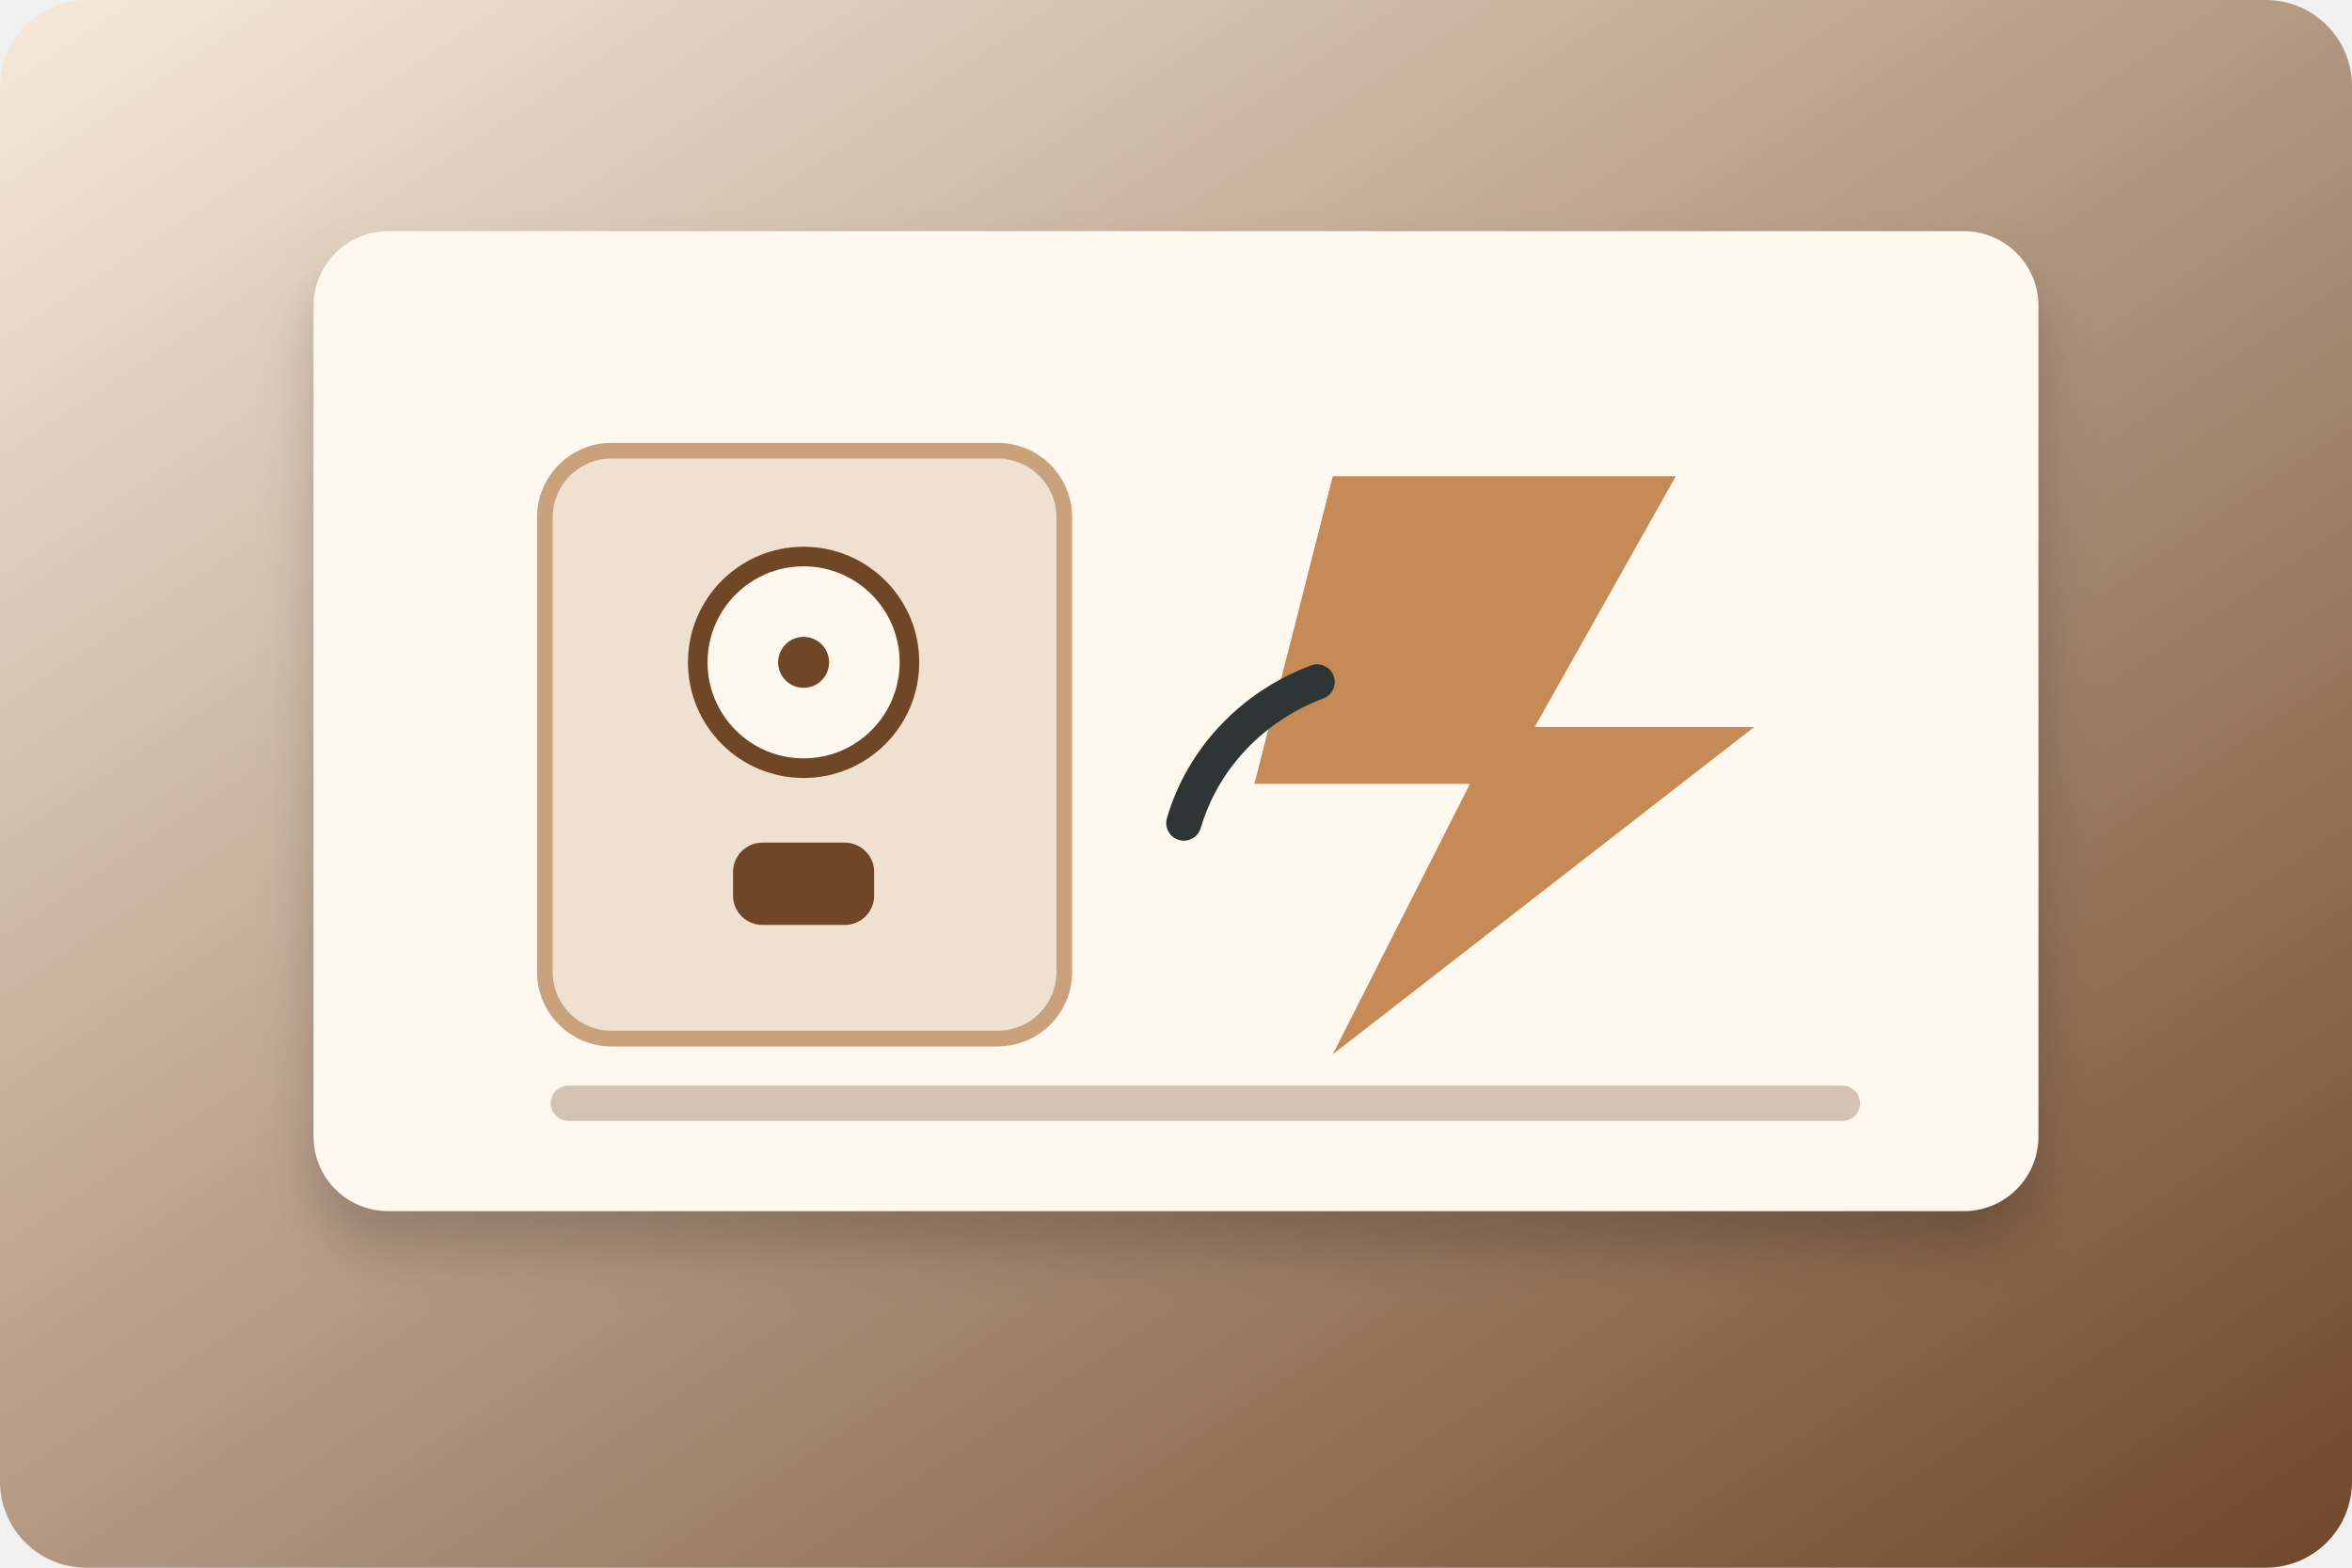
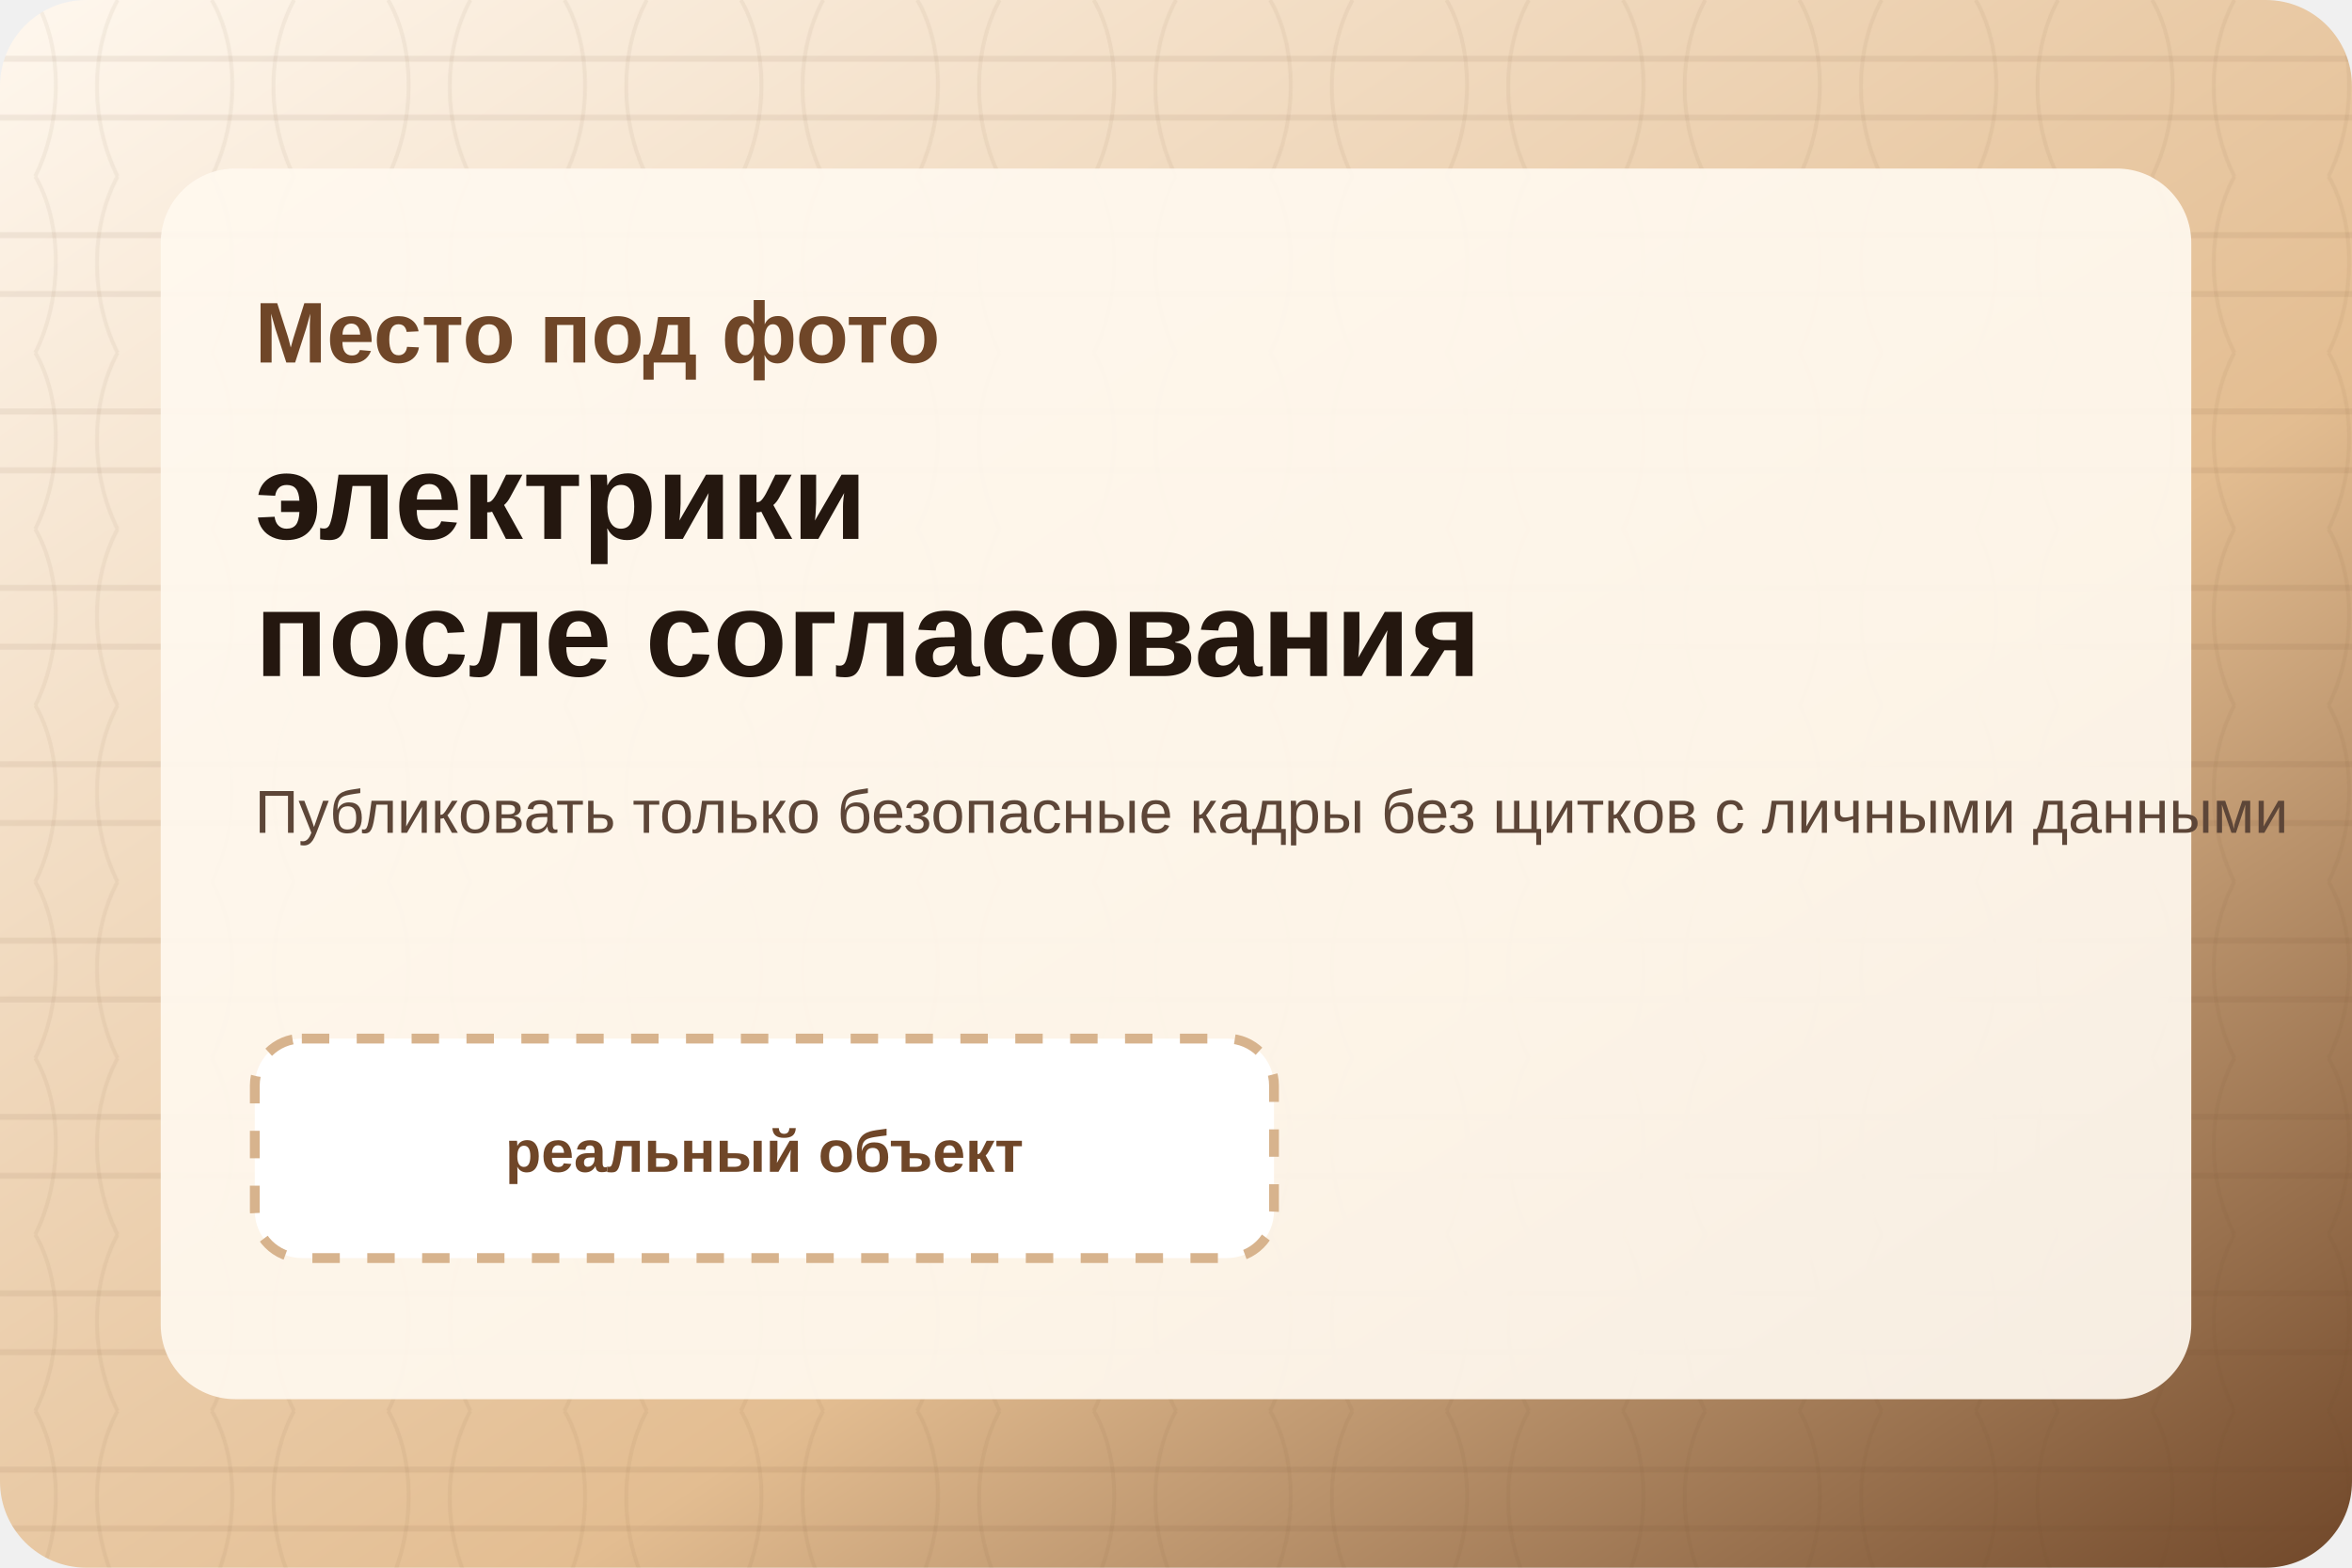
- <svg xmlns="http://www.w3.org/2000/svg" width="1200" height="800" viewBox="0 0 1200 800" role="img" aria-label="Бытовая электрика">
+ <svg xmlns="http://www.w3.org/2000/svg" width="1200" height="800" viewBox="0 0 1200 800" role="img" aria-label="Место под фото электромонтажной задачи">
  <defs>
    <linearGradient id="bg" x1="0" y1="0" x2="1" y2="1">
-       <stop stop-color="#f7eadb" />
+       <stop stop-color="#fff8ef" />
+       <stop offset=".62" stop-color="#e3bd91" />
      <stop offset="1" stop-color="#6f4628" />
    </linearGradient>
-     <filter id="s">
-       <feDropShadow dx="0" dy="18" stdDeviation="14" flood-opacity=".2" />
-     </filter>
+     <pattern id="grain" width="90" height="90" patternUnits="userSpaceOnUse">
+       <path d="M0 30h90M0 60h90" stroke="#6f4628" stroke-opacity=".08" stroke-width="3" />
+       <path d="M18 0c14 24 14 62 0 90M60 0c-14 26-14 62 0 90" stroke="#6f4628" stroke-opacity=".06" stroke-width="2" fill="none" />
+     </pattern>
  </defs>
  <rect width="1200" height="800" rx="44" fill="url(#bg)" />
-   <g transform="translate(160 118)" filter="url(#s)">
-     <rect width="880" height="500" rx="38" fill="#fff8ef" />
-     <rect x="118" y="112" width="265" height="300" rx="34" fill="#efe0cf" stroke="#c9a17c" stroke-width="8" />
-     <circle cx="250" cy="220" r="54" fill="#fff8ef" stroke="#6f4628" stroke-width="10" />
-     <circle cx="250" cy="220" r="13" fill="#6f4628" />
-     <rect x="214" y="312" width="72" height="42" rx="15" fill="#6f4628" />
-     <path d="M520 125h175l-72 128h112L520 420l70-138H480z" fill="#c58a55" />
-     <path d="M130 445h650" stroke="#6f4628" stroke-width="18" stroke-linecap="round" opacity=".3" />
-     <path d="M512 230c-32 12-58 38-68 72" stroke="#2f3436" stroke-width="18" fill="none" stroke-linecap="round" />
-   </g>
+   <rect width="1200" height="800" rx="44" fill="url(#grain)" />
+   <rect x="82" y="86" width="1036" height="628" rx="38" fill="#fff8ef" opacity=".92" />
+   <text x="130" y="185" font-family="Arial, sans-serif" font-size="44" font-weight="900" fill="#6f4628">Место под фото</text>
+   <text x="130" y="275" font-family="Arial, sans-serif" font-size="62" font-weight="900" fill="#24170f">электрики</text>
+   <text x="130" y="345" font-family="Arial, sans-serif" font-size="62" font-weight="900" fill="#24170f">после согласования</text>
+   <text x="130" y="425" font-family="Arial, sans-serif" font-size="31" fill="#5d4638">Публиковать только безопасные кадры без щитков с личными данными</text>
+   <rect x="130" y="530" width="520" height="112" rx="24" fill="#fff" stroke="#d7b38d" stroke-width="5" stroke-dasharray="14 14" />
+   <text x="390" y="598" text-anchor="middle" font-family="Arial, sans-serif" font-size="30" font-weight="900" fill="#6f4628">реальный объект</text>
</svg>
